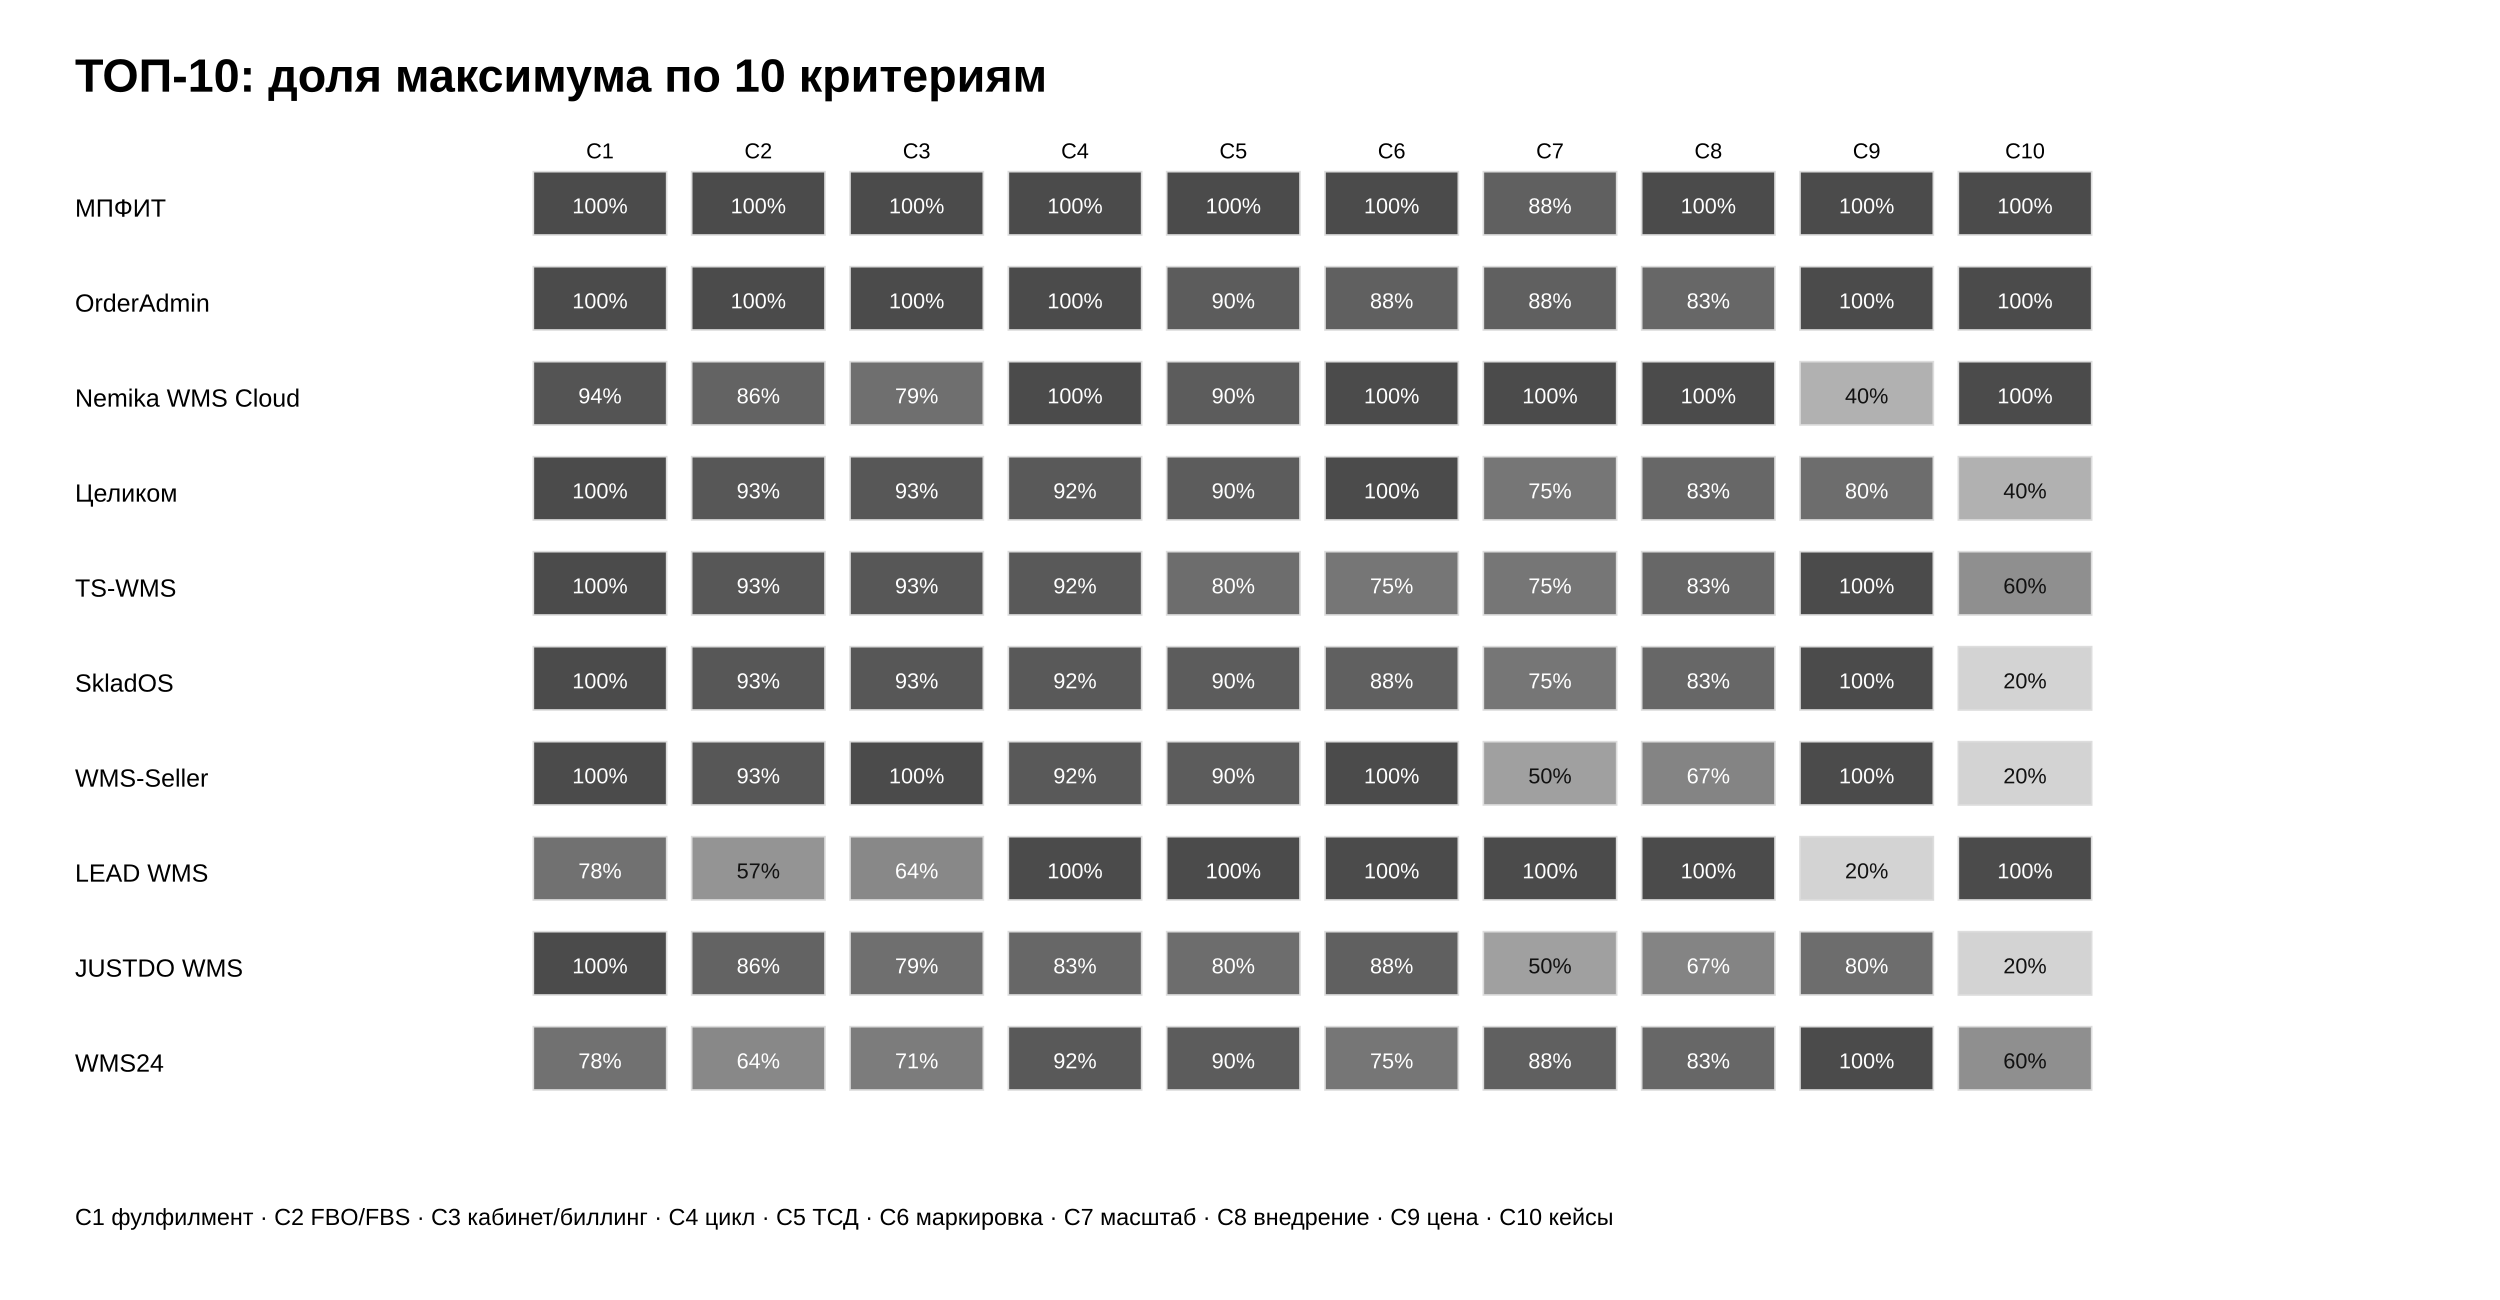
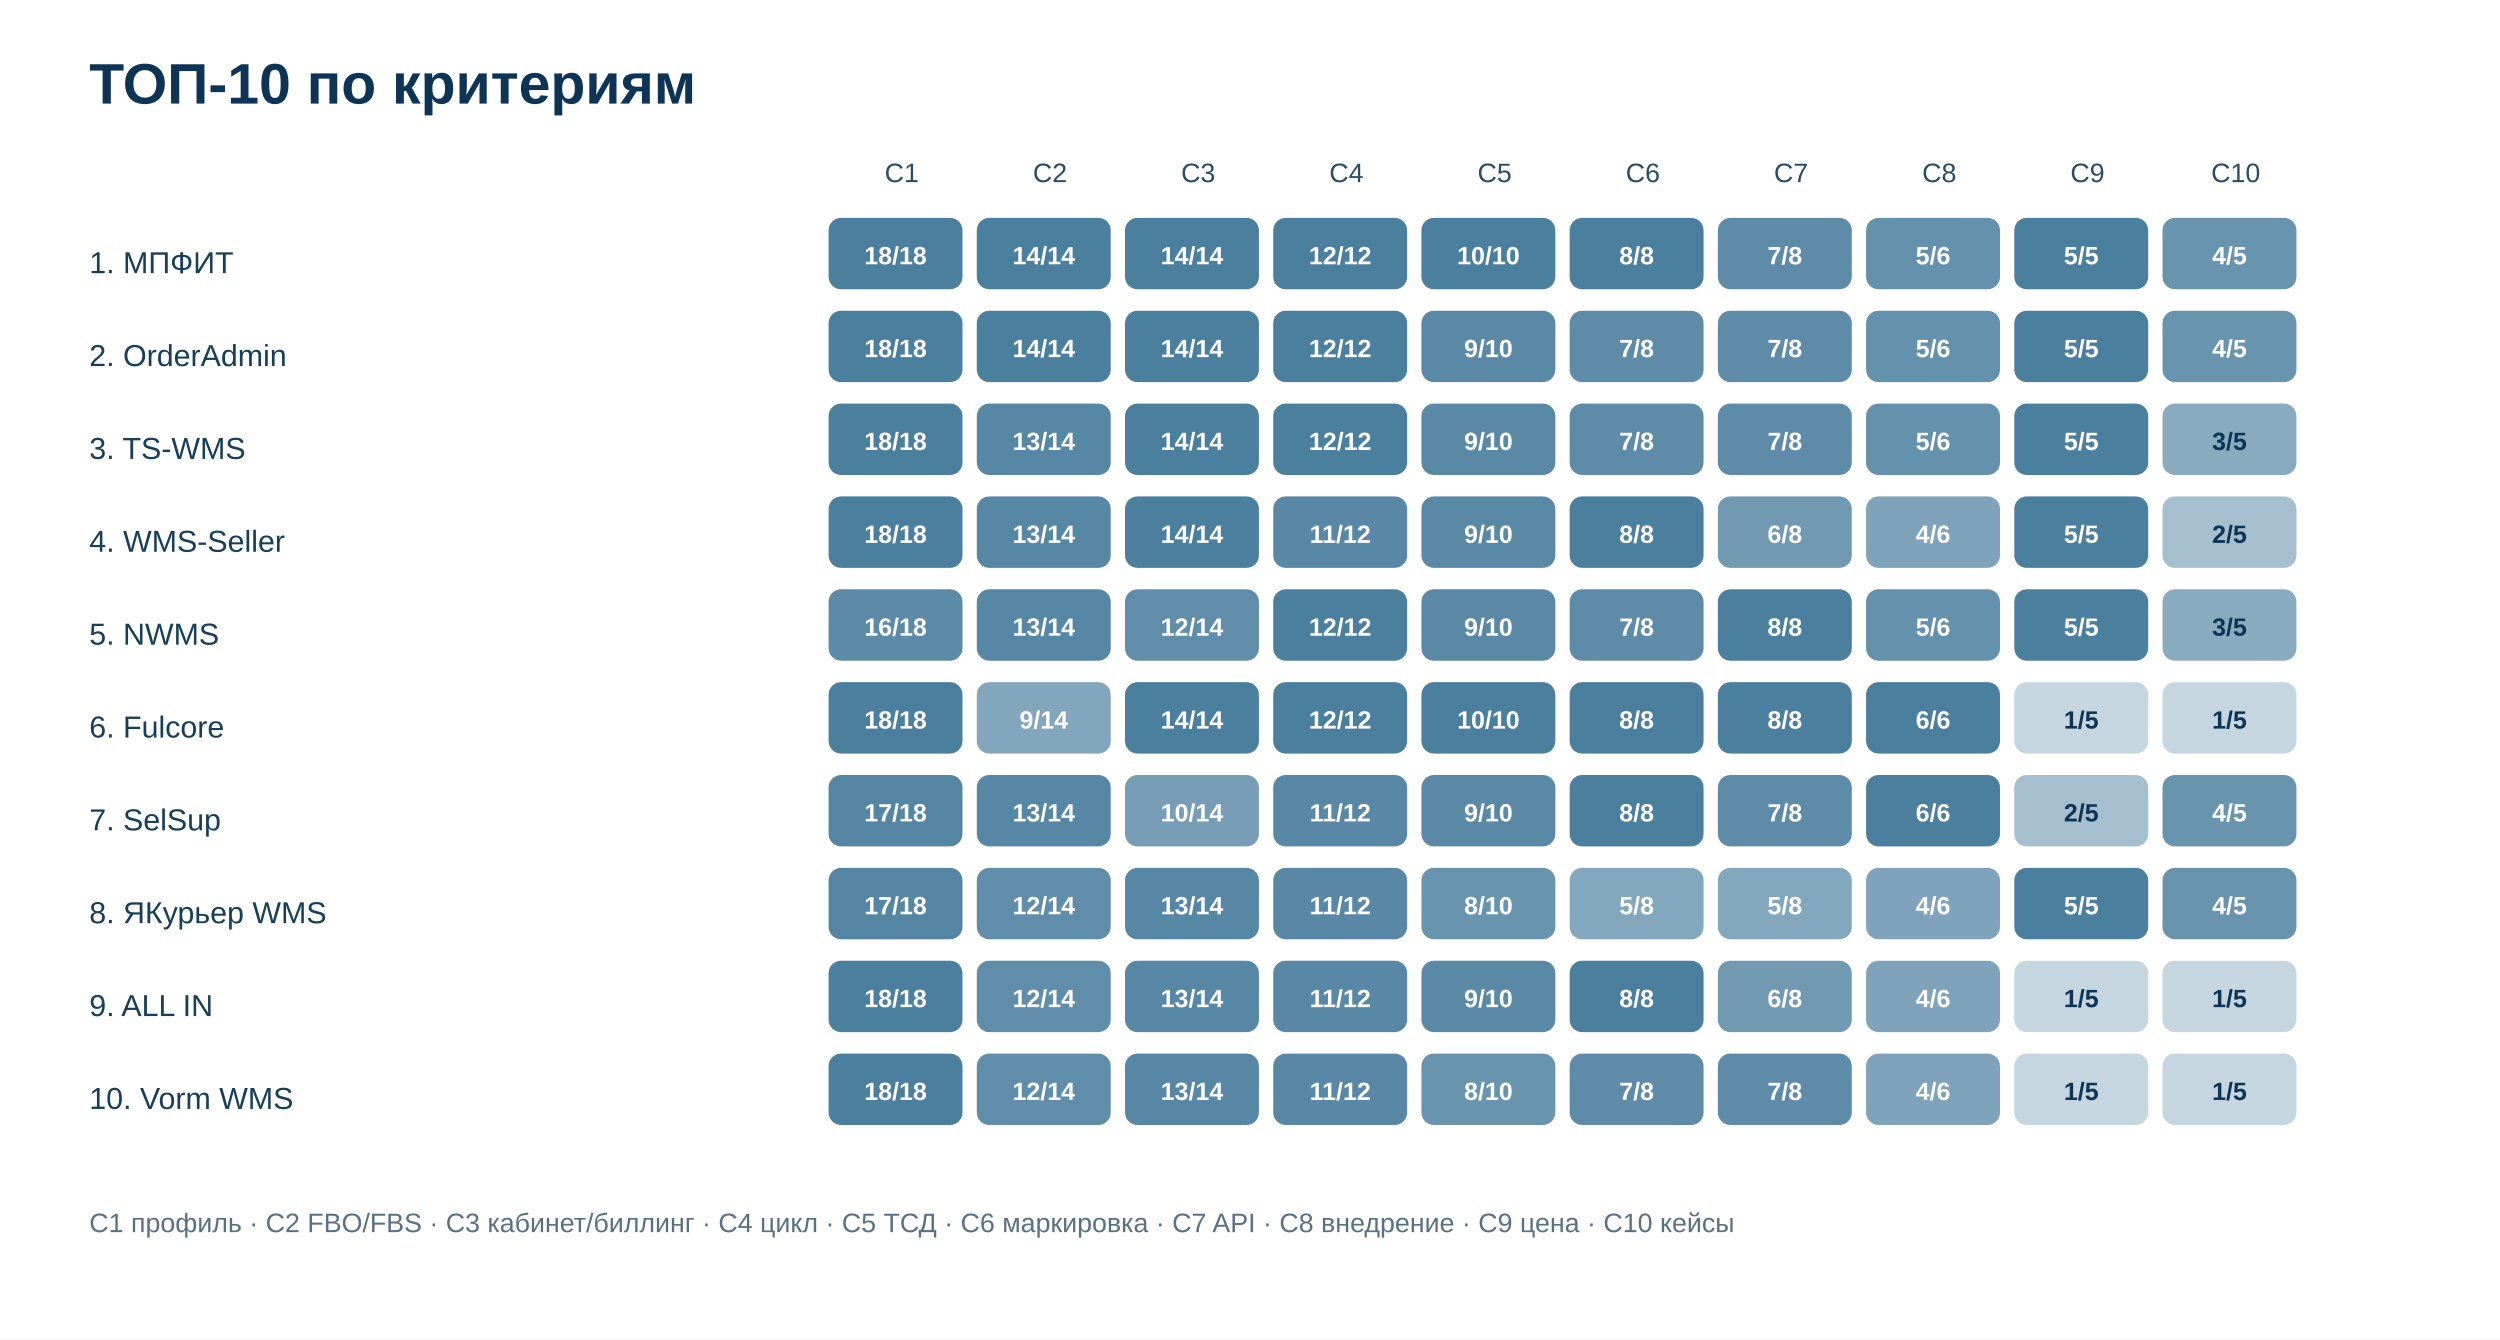
- <svg xmlns="http://www.w3.org/2000/svg" width="1500" height="780" viewBox="0 0 1500 780">
-   <rect width="1500" height="780" fill="#fff" />
-   <text x="45" y="55" font-family="Arial" font-size="28" font-weight="700">ТОП-10: доля максимума по 10 критериям</text>
-   <g font-family="Arial" font-size="13">
-     <text x="360" y="95" text-anchor="middle">C1</text>
-     <text x="455" y="95" text-anchor="middle">C2</text>
-     <text x="550" y="95" text-anchor="middle">C3</text>
-     <text x="645" y="95" text-anchor="middle">C4</text>
-     <text x="740" y="95" text-anchor="middle">C5</text>
-     <text x="835" y="95" text-anchor="middle">C6</text>
-     <text x="930" y="95" text-anchor="middle">C7</text>
-     <text x="1025" y="95" text-anchor="middle">C8</text>
-     <text x="1120" y="95" text-anchor="middle">C9</text>
-     <text x="1215" y="95" text-anchor="middle">C10</text>
-     <text x="45" y="130" font-size="15">МПФИТ</text>
-     <rect x="320" y="103" width="80" height="38" fill="rgb(75,75,75)" stroke="#ddd" />
-     <text x="360" y="128" text-anchor="middle" fill="#fff">100%</text>
-     <rect x="415" y="103" width="80" height="38" fill="rgb(75,75,75)" stroke="#ddd" />
-     <text x="455" y="128" text-anchor="middle" fill="#fff">100%</text>
-     <rect x="510" y="103" width="80" height="38" fill="rgb(75,75,75)" stroke="#ddd" />
-     <text x="550" y="128" text-anchor="middle" fill="#fff">100%</text>
-     <rect x="605" y="103" width="80" height="38" fill="rgb(75,75,75)" stroke="#ddd" />
-     <text x="645" y="128" text-anchor="middle" fill="#fff">100%</text>
-     <rect x="700" y="103" width="80" height="38" fill="rgb(75,75,75)" stroke="#ddd" />
-     <text x="740" y="128" text-anchor="middle" fill="#fff">100%</text>
-     <rect x="795" y="103" width="80" height="38" fill="rgb(75,75,75)" stroke="#ddd" />
-     <text x="835" y="128" text-anchor="middle" fill="#fff">100%</text>
-     <rect x="890" y="103" width="80" height="38" fill="rgb(96,96,96)" stroke="#ddd" />
-     <text x="930" y="128" text-anchor="middle" fill="#fff">88%</text>
-     <rect x="985" y="103" width="80" height="38" fill="rgb(75,75,75)" stroke="#ddd" />
-     <text x="1025" y="128" text-anchor="middle" fill="#fff">100%</text>
-     <rect x="1080" y="103" width="80" height="38" fill="rgb(75,75,75)" stroke="#ddd" />
-     <text x="1120" y="128" text-anchor="middle" fill="#fff">100%</text>
-     <rect x="1175" y="103" width="80" height="38" fill="rgb(75,75,75)" stroke="#ddd" />
-     <text x="1215" y="128" text-anchor="middle" fill="#fff">100%</text>
-     <text x="45" y="187" font-size="15">OrderAdmin</text>
-     <rect x="320" y="160" width="80" height="38" fill="rgb(75,75,75)" stroke="#ddd" />
-     <text x="360" y="185" text-anchor="middle" fill="#fff">100%</text>
-     <rect x="415" y="160" width="80" height="38" fill="rgb(75,75,75)" stroke="#ddd" />
-     <text x="455" y="185" text-anchor="middle" fill="#fff">100%</text>
-     <rect x="510" y="160" width="80" height="38" fill="rgb(75,75,75)" stroke="#ddd" />
-     <text x="550" y="185" text-anchor="middle" fill="#fff">100%</text>
-     <rect x="605" y="160" width="80" height="38" fill="rgb(75,75,75)" stroke="#ddd" />
-     <text x="645" y="185" text-anchor="middle" fill="#fff">100%</text>
-     <rect x="700" y="160" width="80" height="38" fill="rgb(92,92,92)" stroke="#ddd" />
-     <text x="740" y="185" text-anchor="middle" fill="#fff">90%</text>
-     <rect x="795" y="160" width="80" height="38" fill="rgb(96,96,96)" stroke="#ddd" />
-     <text x="835" y="185" text-anchor="middle" fill="#fff">88%</text>
-     <rect x="890" y="160" width="80" height="38" fill="rgb(96,96,96)" stroke="#ddd" />
-     <text x="930" y="185" text-anchor="middle" fill="#fff">88%</text>
-     <rect x="985" y="160" width="80" height="38" fill="rgb(103,103,103)" stroke="#ddd" />
-     <text x="1025" y="185" text-anchor="middle" fill="#fff">83%</text>
-     <rect x="1080" y="160" width="80" height="38" fill="rgb(75,75,75)" stroke="#ddd" />
-     <text x="1120" y="185" text-anchor="middle" fill="#fff">100%</text>
-     <rect x="1175" y="160" width="80" height="38" fill="rgb(75,75,75)" stroke="#ddd" />
-     <text x="1215" y="185" text-anchor="middle" fill="#fff">100%</text>
-     <text x="45" y="244" font-size="15">Nemika WMS Cloud</text>
-     <rect x="320" y="217" width="80" height="38" fill="rgb(84,84,84)" stroke="#ddd" />
-     <text x="360" y="242" text-anchor="middle" fill="#fff">94%</text>
-     <rect x="415" y="217" width="80" height="38" fill="rgb(99,99,99)" stroke="#ddd" />
-     <text x="455" y="242" text-anchor="middle" fill="#fff">86%</text>
-     <rect x="510" y="217" width="80" height="38" fill="rgb(111,111,111)" stroke="#ddd" />
-     <text x="550" y="242" text-anchor="middle" fill="#fff">79%</text>
-     <rect x="605" y="217" width="80" height="38" fill="rgb(75,75,75)" stroke="#ddd" />
-     <text x="645" y="242" text-anchor="middle" fill="#fff">100%</text>
-     <rect x="700" y="217" width="80" height="38" fill="rgb(92,92,92)" stroke="#ddd" />
-     <text x="740" y="242" text-anchor="middle" fill="#fff">90%</text>
-     <rect x="795" y="217" width="80" height="38" fill="rgb(75,75,75)" stroke="#ddd" />
-     <text x="835" y="242" text-anchor="middle" fill="#fff">100%</text>
-     <rect x="890" y="217" width="80" height="38" fill="rgb(75,75,75)" stroke="#ddd" />
-     <text x="930" y="242" text-anchor="middle" fill="#fff">100%</text>
-     <rect x="985" y="217" width="80" height="38" fill="rgb(75,75,75)" stroke="#ddd" />
-     <text x="1025" y="242" text-anchor="middle" fill="#fff">100%</text>
-     <rect x="1080" y="217" width="80" height="38" fill="rgb(177,177,177)" stroke="#ddd" />
-     <text x="1120" y="242" text-anchor="middle" fill="#111">40%</text>
-     <rect x="1175" y="217" width="80" height="38" fill="rgb(75,75,75)" stroke="#ddd" />
-     <text x="1215" y="242" text-anchor="middle" fill="#fff">100%</text>
-     <text x="45" y="301" font-size="15">Целиком</text>
-     <rect x="320" y="274" width="80" height="38" fill="rgb(75,75,75)" stroke="#ddd" />
-     <text x="360" y="299" text-anchor="middle" fill="#fff">100%</text>
-     <rect x="415" y="274" width="80" height="38" fill="rgb(87,87,87)" stroke="#ddd" />
-     <text x="455" y="299" text-anchor="middle" fill="#fff">93%</text>
-     <rect x="510" y="274" width="80" height="38" fill="rgb(87,87,87)" stroke="#ddd" />
-     <text x="550" y="299" text-anchor="middle" fill="#fff">93%</text>
-     <rect x="605" y="274" width="80" height="38" fill="rgb(89,89,89)" stroke="#ddd" />
-     <text x="645" y="299" text-anchor="middle" fill="#fff">92%</text>
-     <rect x="700" y="274" width="80" height="38" fill="rgb(92,92,92)" stroke="#ddd" />
-     <text x="740" y="299" text-anchor="middle" fill="#fff">90%</text>
-     <rect x="795" y="274" width="80" height="38" fill="rgb(75,75,75)" stroke="#ddd" />
-     <text x="835" y="299" text-anchor="middle" fill="#fff">100%</text>
-     <rect x="890" y="274" width="80" height="38" fill="rgb(118,118,118)" stroke="#ddd" />
-     <text x="930" y="299" text-anchor="middle" fill="#fff">75%</text>
-     <rect x="985" y="274" width="80" height="38" fill="rgb(103,103,103)" stroke="#ddd" />
-     <text x="1025" y="299" text-anchor="middle" fill="#fff">83%</text>
-     <rect x="1080" y="274" width="80" height="38" fill="rgb(109,109,109)" stroke="#ddd" />
-     <text x="1120" y="299" text-anchor="middle" fill="#fff">80%</text>
-     <rect x="1175" y="274" width="80" height="38" fill="rgb(177,177,177)" stroke="#ddd" />
-     <text x="1215" y="299" text-anchor="middle" fill="#111">40%</text>
-     <text x="45" y="358" font-size="15">TS-WMS</text>
-     <rect x="320" y="331" width="80" height="38" fill="rgb(75,75,75)" stroke="#ddd" />
-     <text x="360" y="356" text-anchor="middle" fill="#fff">100%</text>
-     <rect x="415" y="331" width="80" height="38" fill="rgb(87,87,87)" stroke="#ddd" />
-     <text x="455" y="356" text-anchor="middle" fill="#fff">93%</text>
-     <rect x="510" y="331" width="80" height="38" fill="rgb(87,87,87)" stroke="#ddd" />
-     <text x="550" y="356" text-anchor="middle" fill="#fff">93%</text>
-     <rect x="605" y="331" width="80" height="38" fill="rgb(89,89,89)" stroke="#ddd" />
-     <text x="645" y="356" text-anchor="middle" fill="#fff">92%</text>
-     <rect x="700" y="331" width="80" height="38" fill="rgb(109,109,109)" stroke="#ddd" />
-     <text x="740" y="356" text-anchor="middle" fill="#fff">80%</text>
-     <rect x="795" y="331" width="80" height="38" fill="rgb(118,118,118)" stroke="#ddd" />
-     <text x="835" y="356" text-anchor="middle" fill="#fff">75%</text>
-     <rect x="890" y="331" width="80" height="38" fill="rgb(118,118,118)" stroke="#ddd" />
-     <text x="930" y="356" text-anchor="middle" fill="#fff">75%</text>
-     <rect x="985" y="331" width="80" height="38" fill="rgb(103,103,103)" stroke="#ddd" />
-     <text x="1025" y="356" text-anchor="middle" fill="#fff">83%</text>
-     <rect x="1080" y="331" width="80" height="38" fill="rgb(75,75,75)" stroke="#ddd" />
-     <text x="1120" y="356" text-anchor="middle" fill="#fff">100%</text>
-     <rect x="1175" y="331" width="80" height="38" fill="rgb(143,143,143)" stroke="#ddd" />
-     <text x="1215" y="356" text-anchor="middle" fill="#111">60%</text>
-     <text x="45" y="415" font-size="15">SkladOS</text>
-     <rect x="320" y="388" width="80" height="38" fill="rgb(75,75,75)" stroke="#ddd" />
-     <text x="360" y="413" text-anchor="middle" fill="#fff">100%</text>
-     <rect x="415" y="388" width="80" height="38" fill="rgb(87,87,87)" stroke="#ddd" />
-     <text x="455" y="413" text-anchor="middle" fill="#fff">93%</text>
-     <rect x="510" y="388" width="80" height="38" fill="rgb(87,87,87)" stroke="#ddd" />
-     <text x="550" y="413" text-anchor="middle" fill="#fff">93%</text>
-     <rect x="605" y="388" width="80" height="38" fill="rgb(89,89,89)" stroke="#ddd" />
-     <text x="645" y="413" text-anchor="middle" fill="#fff">92%</text>
-     <rect x="700" y="388" width="80" height="38" fill="rgb(92,92,92)" stroke="#ddd" />
-     <text x="740" y="413" text-anchor="middle" fill="#fff">90%</text>
-     <rect x="795" y="388" width="80" height="38" fill="rgb(96,96,96)" stroke="#ddd" />
-     <text x="835" y="413" text-anchor="middle" fill="#fff">88%</text>
-     <rect x="890" y="388" width="80" height="38" fill="rgb(118,118,118)" stroke="#ddd" />
-     <text x="930" y="413" text-anchor="middle" fill="#fff">75%</text>
-     <rect x="985" y="388" width="80" height="38" fill="rgb(103,103,103)" stroke="#ddd" />
-     <text x="1025" y="413" text-anchor="middle" fill="#fff">83%</text>
-     <rect x="1080" y="388" width="80" height="38" fill="rgb(75,75,75)" stroke="#ddd" />
-     <text x="1120" y="413" text-anchor="middle" fill="#fff">100%</text>
-     <rect x="1175" y="388" width="80" height="38" fill="rgb(211,211,211)" stroke="#ddd" />
-     <text x="1215" y="413" text-anchor="middle" fill="#111">20%</text>
-     <text x="45" y="472" font-size="15">WMS-Seller</text>
-     <rect x="320" y="445" width="80" height="38" fill="rgb(75,75,75)" stroke="#ddd" />
-     <text x="360" y="470" text-anchor="middle" fill="#fff">100%</text>
-     <rect x="415" y="445" width="80" height="38" fill="rgb(87,87,87)" stroke="#ddd" />
-     <text x="455" y="470" text-anchor="middle" fill="#fff">93%</text>
-     <rect x="510" y="445" width="80" height="38" fill="rgb(75,75,75)" stroke="#ddd" />
-     <text x="550" y="470" text-anchor="middle" fill="#fff">100%</text>
-     <rect x="605" y="445" width="80" height="38" fill="rgb(89,89,89)" stroke="#ddd" />
-     <text x="645" y="470" text-anchor="middle" fill="#fff">92%</text>
-     <rect x="700" y="445" width="80" height="38" fill="rgb(92,92,92)" stroke="#ddd" />
-     <text x="740" y="470" text-anchor="middle" fill="#fff">90%</text>
-     <rect x="795" y="445" width="80" height="38" fill="rgb(75,75,75)" stroke="#ddd" />
-     <text x="835" y="470" text-anchor="middle" fill="#fff">100%</text>
-     <rect x="890" y="445" width="80" height="38" fill="rgb(160,160,160)" stroke="#ddd" />
-     <text x="930" y="470" text-anchor="middle" fill="#111">50%</text>
-     <rect x="985" y="445" width="80" height="38" fill="rgb(132,132,132)" stroke="#ddd" />
-     <text x="1025" y="470" text-anchor="middle" fill="#fff">67%</text>
-     <rect x="1080" y="445" width="80" height="38" fill="rgb(75,75,75)" stroke="#ddd" />
-     <text x="1120" y="470" text-anchor="middle" fill="#fff">100%</text>
-     <rect x="1175" y="445" width="80" height="38" fill="rgb(211,211,211)" stroke="#ddd" />
-     <text x="1215" y="470" text-anchor="middle" fill="#111">20%</text>
-     <text x="45" y="529" font-size="15">LEAD WMS</text>
-     <rect x="320" y="502" width="80" height="38" fill="rgb(113,113,113)" stroke="#ddd" />
-     <text x="360" y="527" text-anchor="middle" fill="#fff">78%</text>
-     <rect x="415" y="502" width="80" height="38" fill="rgb(148,148,148)" stroke="#ddd" />
-     <text x="455" y="527" text-anchor="middle" fill="#111">57%</text>
-     <rect x="510" y="502" width="80" height="38" fill="rgb(136,136,136)" stroke="#ddd" />
-     <text x="550" y="527" text-anchor="middle" fill="#fff">64%</text>
-     <rect x="605" y="502" width="80" height="38" fill="rgb(75,75,75)" stroke="#ddd" />
-     <text x="645" y="527" text-anchor="middle" fill="#fff">100%</text>
-     <rect x="700" y="502" width="80" height="38" fill="rgb(75,75,75)" stroke="#ddd" />
-     <text x="740" y="527" text-anchor="middle" fill="#fff">100%</text>
-     <rect x="795" y="502" width="80" height="38" fill="rgb(75,75,75)" stroke="#ddd" />
-     <text x="835" y="527" text-anchor="middle" fill="#fff">100%</text>
-     <rect x="890" y="502" width="80" height="38" fill="rgb(75,75,75)" stroke="#ddd" />
-     <text x="930" y="527" text-anchor="middle" fill="#fff">100%</text>
-     <rect x="985" y="502" width="80" height="38" fill="rgb(75,75,75)" stroke="#ddd" />
-     <text x="1025" y="527" text-anchor="middle" fill="#fff">100%</text>
-     <rect x="1080" y="502" width="80" height="38" fill="rgb(211,211,211)" stroke="#ddd" />
-     <text x="1120" y="527" text-anchor="middle" fill="#111">20%</text>
-     <rect x="1175" y="502" width="80" height="38" fill="rgb(75,75,75)" stroke="#ddd" />
-     <text x="1215" y="527" text-anchor="middle" fill="#fff">100%</text>
-     <text x="45" y="586" font-size="15">JUSTDO WMS</text>
-     <rect x="320" y="559" width="80" height="38" fill="rgb(75,75,75)" stroke="#ddd" />
-     <text x="360" y="584" text-anchor="middle" fill="#fff">100%</text>
-     <rect x="415" y="559" width="80" height="38" fill="rgb(99,99,99)" stroke="#ddd" />
-     <text x="455" y="584" text-anchor="middle" fill="#fff">86%</text>
-     <rect x="510" y="559" width="80" height="38" fill="rgb(111,111,111)" stroke="#ddd" />
-     <text x="550" y="584" text-anchor="middle" fill="#fff">79%</text>
-     <rect x="605" y="559" width="80" height="38" fill="rgb(103,103,103)" stroke="#ddd" />
-     <text x="645" y="584" text-anchor="middle" fill="#fff">83%</text>
-     <rect x="700" y="559" width="80" height="38" fill="rgb(109,109,109)" stroke="#ddd" />
-     <text x="740" y="584" text-anchor="middle" fill="#fff">80%</text>
-     <rect x="795" y="559" width="80" height="38" fill="rgb(96,96,96)" stroke="#ddd" />
-     <text x="835" y="584" text-anchor="middle" fill="#fff">88%</text>
-     <rect x="890" y="559" width="80" height="38" fill="rgb(160,160,160)" stroke="#ddd" />
-     <text x="930" y="584" text-anchor="middle" fill="#111">50%</text>
-     <rect x="985" y="559" width="80" height="38" fill="rgb(132,132,132)" stroke="#ddd" />
-     <text x="1025" y="584" text-anchor="middle" fill="#fff">67%</text>
-     <rect x="1080" y="559" width="80" height="38" fill="rgb(109,109,109)" stroke="#ddd" />
-     <text x="1120" y="584" text-anchor="middle" fill="#fff">80%</text>
-     <rect x="1175" y="559" width="80" height="38" fill="rgb(211,211,211)" stroke="#ddd" />
-     <text x="1215" y="584" text-anchor="middle" fill="#111">20%</text>
-     <text x="45" y="643" font-size="15">WMS24</text>
-     <rect x="320" y="616" width="80" height="38" fill="rgb(113,113,113)" stroke="#ddd" />
-     <text x="360" y="641" text-anchor="middle" fill="#fff">78%</text>
-     <rect x="415" y="616" width="80" height="38" fill="rgb(136,136,136)" stroke="#ddd" />
-     <text x="455" y="641" text-anchor="middle" fill="#fff">64%</text>
-     <rect x="510" y="616" width="80" height="38" fill="rgb(124,124,124)" stroke="#ddd" />
-     <text x="550" y="641" text-anchor="middle" fill="#fff">71%</text>
-     <rect x="605" y="616" width="80" height="38" fill="rgb(89,89,89)" stroke="#ddd" />
-     <text x="645" y="641" text-anchor="middle" fill="#fff">92%</text>
-     <rect x="700" y="616" width="80" height="38" fill="rgb(92,92,92)" stroke="#ddd" />
-     <text x="740" y="641" text-anchor="middle" fill="#fff">90%</text>
-     <rect x="795" y="616" width="80" height="38" fill="rgb(118,118,118)" stroke="#ddd" />
-     <text x="835" y="641" text-anchor="middle" fill="#fff">75%</text>
-     <rect x="890" y="616" width="80" height="38" fill="rgb(96,96,96)" stroke="#ddd" />
-     <text x="930" y="641" text-anchor="middle" fill="#fff">88%</text>
-     <rect x="985" y="616" width="80" height="38" fill="rgb(103,103,103)" stroke="#ddd" />
-     <text x="1025" y="641" text-anchor="middle" fill="#fff">83%</text>
-     <rect x="1080" y="616" width="80" height="38" fill="rgb(75,75,75)" stroke="#ddd" />
-     <text x="1120" y="641" text-anchor="middle" fill="#fff">100%</text>
-     <rect x="1175" y="616" width="80" height="38" fill="rgb(143,143,143)" stroke="#ddd" />
-     <text x="1215" y="641" text-anchor="middle" fill="#111">60%</text>
+ <svg xmlns="http://www.w3.org/2000/svg" width="1400" height="750" viewBox="0 0 1400 750" role="img" aria-labelledby="t d">
+   <rect width="1400" height="750" fill="#fff" />
+   <text x="50" y="58" font-family="Arial" font-size="32" font-weight="700" fill="#0E3455">ТОП-10 по критериям</text>
+   <g font-family="Arial" font-size="15" fill="#294d65">
+     <text x="505" y="102" text-anchor="middle">C1</text>
+     <text x="588" y="102" text-anchor="middle">C2</text>
+     <text x="671" y="102" text-anchor="middle">C3</text>
+     <text x="754" y="102" text-anchor="middle">C4</text>
+     <text x="837" y="102" text-anchor="middle">C5</text>
+     <text x="920" y="102" text-anchor="middle">C6</text>
+     <text x="1003" y="102" text-anchor="middle">C7</text>
+     <text x="1086" y="102" text-anchor="middle">C8</text>
+     <text x="1169" y="102" text-anchor="middle">C9</text>
+     <text x="1252" y="102" text-anchor="middle">C10</text>
  </g>
-   <text x="45" y="735" font-family="Arial" font-size="14">C1 фулфилмент · C2 FBO/FBS · C3 кабинет/биллинг · C4 цикл · C5 ТСД · C6 маркировка · C7 масштаб · C8 внедрение · C9 цена · C10 кейсы</text>
+   <text x="50" y="153" font-family="Arial" font-size="17" fill="#173f59">1. МПФИТ</text>
+   <rect x="464" y="122" width="75" height="40" rx="7" fill="#2F6B8F" fill-opacity="0.86" />
+   <text x="501.5" y="148" text-anchor="middle" font-family="Arial" font-size="14" font-weight="700" fill="#fff">18/18</text>
+   <rect x="547" y="122" width="75" height="40" rx="7" fill="#2F6B8F" fill-opacity="0.86" />
+   <text x="584.5" y="148" text-anchor="middle" font-family="Arial" font-size="14" font-weight="700" fill="#fff">14/14</text>
+   <rect x="630" y="122" width="75" height="40" rx="7" fill="#2F6B8F" fill-opacity="0.86" />
+   <text x="667.5" y="148" text-anchor="middle" font-family="Arial" font-size="14" font-weight="700" fill="#fff">14/14</text>
+   <rect x="713" y="122" width="75" height="40" rx="7" fill="#2F6B8F" fill-opacity="0.86" />
+   <text x="750.5" y="148" text-anchor="middle" font-family="Arial" font-size="14" font-weight="700" fill="#fff">12/12</text>
+   <rect x="796" y="122" width="75" height="40" rx="7" fill="#2F6B8F" fill-opacity="0.86" />
+   <text x="833.5" y="148" text-anchor="middle" font-family="Arial" font-size="14" font-weight="700" fill="#fff">10/10</text>
+   <rect x="879" y="122" width="75" height="40" rx="7" fill="#2F6B8F" fill-opacity="0.86" />
+   <text x="916.5" y="148" text-anchor="middle" font-family="Arial" font-size="14" font-weight="700" fill="#fff">8/8</text>
+   <rect x="962" y="122" width="75" height="40" rx="7" fill="#2F6B8F" fill-opacity="0.77" />
+   <text x="999.5" y="148" text-anchor="middle" font-family="Arial" font-size="14" font-weight="700" fill="#fff">7/8</text>
+   <rect x="1045" y="122" width="75" height="40" rx="7" fill="#2F6B8F" fill-opacity="0.74" />
+   <text x="1082.5" y="148" text-anchor="middle" font-family="Arial" font-size="14" font-weight="700" fill="#fff">5/6</text>
+   <rect x="1128" y="122" width="75" height="40" rx="7" fill="#2F6B8F" fill-opacity="0.86" />
+   <text x="1165.5" y="148" text-anchor="middle" font-family="Arial" font-size="14" font-weight="700" fill="#fff">5/5</text>
+   <rect x="1211" y="122" width="75" height="40" rx="7" fill="#2F6B8F" fill-opacity="0.72" />
+   <text x="1248.5" y="148" text-anchor="middle" font-family="Arial" font-size="14" font-weight="700" fill="#fff">4/5</text>
+   <text x="50" y="205" font-family="Arial" font-size="17" fill="#173f59">2. OrderAdmin</text>
+   <rect x="464" y="174" width="75" height="40" rx="7" fill="#2F6B8F" fill-opacity="0.86" />
+   <text x="501.5" y="200" text-anchor="middle" font-family="Arial" font-size="14" font-weight="700" fill="#fff">18/18</text>
+   <rect x="547" y="174" width="75" height="40" rx="7" fill="#2F6B8F" fill-opacity="0.86" />
+   <text x="584.5" y="200" text-anchor="middle" font-family="Arial" font-size="14" font-weight="700" fill="#fff">14/14</text>
+   <rect x="630" y="174" width="75" height="40" rx="7" fill="#2F6B8F" fill-opacity="0.86" />
+   <text x="667.5" y="200" text-anchor="middle" font-family="Arial" font-size="14" font-weight="700" fill="#fff">14/14</text>
+   <rect x="713" y="174" width="75" height="40" rx="7" fill="#2F6B8F" fill-opacity="0.86" />
+   <text x="750.5" y="200" text-anchor="middle" font-family="Arial" font-size="14" font-weight="700" fill="#fff">12/12</text>
+   <rect x="796" y="174" width="75" height="40" rx="7" fill="#2F6B8F" fill-opacity="0.79" />
+   <text x="833.5" y="200" text-anchor="middle" font-family="Arial" font-size="14" font-weight="700" fill="#fff">9/10</text>
+   <rect x="879" y="174" width="75" height="40" rx="7" fill="#2F6B8F" fill-opacity="0.77" />
+   <text x="916.5" y="200" text-anchor="middle" font-family="Arial" font-size="14" font-weight="700" fill="#fff">7/8</text>
+   <rect x="962" y="174" width="75" height="40" rx="7" fill="#2F6B8F" fill-opacity="0.77" />
+   <text x="999.5" y="200" text-anchor="middle" font-family="Arial" font-size="14" font-weight="700" fill="#fff">7/8</text>
+   <rect x="1045" y="174" width="75" height="40" rx="7" fill="#2F6B8F" fill-opacity="0.74" />
+   <text x="1082.5" y="200" text-anchor="middle" font-family="Arial" font-size="14" font-weight="700" fill="#fff">5/6</text>
+   <rect x="1128" y="174" width="75" height="40" rx="7" fill="#2F6B8F" fill-opacity="0.86" />
+   <text x="1165.5" y="200" text-anchor="middle" font-family="Arial" font-size="14" font-weight="700" fill="#fff">5/5</text>
+   <rect x="1211" y="174" width="75" height="40" rx="7" fill="#2F6B8F" fill-opacity="0.72" />
+   <text x="1248.5" y="200" text-anchor="middle" font-family="Arial" font-size="14" font-weight="700" fill="#fff">4/5</text>
+   <text x="50" y="257" font-family="Arial" font-size="17" fill="#173f59">3. TS-WMS</text>
+   <rect x="464" y="226" width="75" height="40" rx="7" fill="#2F6B8F" fill-opacity="0.86" />
+   <text x="501.5" y="252" text-anchor="middle" font-family="Arial" font-size="14" font-weight="700" fill="#fff">18/18</text>
+   <rect x="547" y="226" width="75" height="40" rx="7" fill="#2F6B8F" fill-opacity="0.81" />
+   <text x="584.5" y="252" text-anchor="middle" font-family="Arial" font-size="14" font-weight="700" fill="#fff">13/14</text>
+   <rect x="630" y="226" width="75" height="40" rx="7" fill="#2F6B8F" fill-opacity="0.86" />
+   <text x="667.5" y="252" text-anchor="middle" font-family="Arial" font-size="14" font-weight="700" fill="#fff">14/14</text>
+   <rect x="713" y="226" width="75" height="40" rx="7" fill="#2F6B8F" fill-opacity="0.86" />
+   <text x="750.5" y="252" text-anchor="middle" font-family="Arial" font-size="14" font-weight="700" fill="#fff">12/12</text>
+   <rect x="796" y="226" width="75" height="40" rx="7" fill="#2F6B8F" fill-opacity="0.79" />
+   <text x="833.5" y="252" text-anchor="middle" font-family="Arial" font-size="14" font-weight="700" fill="#fff">9/10</text>
+   <rect x="879" y="226" width="75" height="40" rx="7" fill="#2F6B8F" fill-opacity="0.77" />
+   <text x="916.5" y="252" text-anchor="middle" font-family="Arial" font-size="14" font-weight="700" fill="#fff">7/8</text>
+   <rect x="962" y="226" width="75" height="40" rx="7" fill="#2F6B8F" fill-opacity="0.77" />
+   <text x="999.5" y="252" text-anchor="middle" font-family="Arial" font-size="14" font-weight="700" fill="#fff">7/8</text>
+   <rect x="1045" y="226" width="75" height="40" rx="7" fill="#2F6B8F" fill-opacity="0.74" />
+   <text x="1082.5" y="252" text-anchor="middle" font-family="Arial" font-size="14" font-weight="700" fill="#fff">5/6</text>
+   <rect x="1128" y="226" width="75" height="40" rx="7" fill="#2F6B8F" fill-opacity="0.86" />
+   <text x="1165.5" y="252" text-anchor="middle" font-family="Arial" font-size="14" font-weight="700" fill="#fff">5/5</text>
+   <rect x="1211" y="226" width="75" height="40" rx="7" fill="#2F6B8F" fill-opacity="0.57" />
+   <text x="1248.5" y="252" text-anchor="middle" font-family="Arial" font-size="14" font-weight="700" fill="#0E3455">3/5</text>
+   <text x="50" y="309" font-family="Arial" font-size="17" fill="#173f59">4. WMS-Seller</text>
+   <rect x="464" y="278" width="75" height="40" rx="7" fill="#2F6B8F" fill-opacity="0.86" />
+   <text x="501.5" y="304" text-anchor="middle" font-family="Arial" font-size="14" font-weight="700" fill="#fff">18/18</text>
+   <rect x="547" y="278" width="75" height="40" rx="7" fill="#2F6B8F" fill-opacity="0.81" />
+   <text x="584.5" y="304" text-anchor="middle" font-family="Arial" font-size="14" font-weight="700" fill="#fff">13/14</text>
+   <rect x="630" y="278" width="75" height="40" rx="7" fill="#2F6B8F" fill-opacity="0.86" />
+   <text x="667.5" y="304" text-anchor="middle" font-family="Arial" font-size="14" font-weight="700" fill="#fff">14/14</text>
+   <rect x="713" y="278" width="75" height="40" rx="7" fill="#2F6B8F" fill-opacity="0.80" />
+   <text x="750.5" y="304" text-anchor="middle" font-family="Arial" font-size="14" font-weight="700" fill="#fff">11/12</text>
+   <rect x="796" y="278" width="75" height="40" rx="7" fill="#2F6B8F" fill-opacity="0.79" />
+   <text x="833.5" y="304" text-anchor="middle" font-family="Arial" font-size="14" font-weight="700" fill="#fff">9/10</text>
+   <rect x="879" y="278" width="75" height="40" rx="7" fill="#2F6B8F" fill-opacity="0.86" />
+   <text x="916.5" y="304" text-anchor="middle" font-family="Arial" font-size="14" font-weight="700" fill="#fff">8/8</text>
+   <rect x="962" y="278" width="75" height="40" rx="7" fill="#2F6B8F" fill-opacity="0.68" />
+   <text x="999.5" y="304" text-anchor="middle" font-family="Arial" font-size="14" font-weight="700" fill="#fff">6/8</text>
+   <rect x="1045" y="278" width="75" height="40" rx="7" fill="#2F6B8F" fill-opacity="0.62" />
+   <text x="1082.5" y="304" text-anchor="middle" font-family="Arial" font-size="14" font-weight="700" fill="#fff">4/6</text>
+   <rect x="1128" y="278" width="75" height="40" rx="7" fill="#2F6B8F" fill-opacity="0.86" />
+   <text x="1165.5" y="304" text-anchor="middle" font-family="Arial" font-size="14" font-weight="700" fill="#fff">5/5</text>
+   <rect x="1211" y="278" width="75" height="40" rx="7" fill="#2F6B8F" fill-opacity="0.43" />
+   <text x="1248.5" y="304" text-anchor="middle" font-family="Arial" font-size="14" font-weight="700" fill="#0E3455">2/5</text>
+   <text x="50" y="361" font-family="Arial" font-size="17" fill="#173f59">5. NWMS</text>
+   <rect x="464" y="330" width="75" height="40" rx="7" fill="#2F6B8F" fill-opacity="0.78" />
+   <text x="501.5" y="356" text-anchor="middle" font-family="Arial" font-size="14" font-weight="700" fill="#fff">16/18</text>
+   <rect x="547" y="330" width="75" height="40" rx="7" fill="#2F6B8F" fill-opacity="0.81" />
+   <text x="584.5" y="356" text-anchor="middle" font-family="Arial" font-size="14" font-weight="700" fill="#fff">13/14</text>
+   <rect x="630" y="330" width="75" height="40" rx="7" fill="#2F6B8F" fill-opacity="0.76" />
+   <text x="667.5" y="356" text-anchor="middle" font-family="Arial" font-size="14" font-weight="700" fill="#fff">12/14</text>
+   <rect x="713" y="330" width="75" height="40" rx="7" fill="#2F6B8F" fill-opacity="0.86" />
+   <text x="750.5" y="356" text-anchor="middle" font-family="Arial" font-size="14" font-weight="700" fill="#fff">12/12</text>
+   <rect x="796" y="330" width="75" height="40" rx="7" fill="#2F6B8F" fill-opacity="0.79" />
+   <text x="833.5" y="356" text-anchor="middle" font-family="Arial" font-size="14" font-weight="700" fill="#fff">9/10</text>
+   <rect x="879" y="330" width="75" height="40" rx="7" fill="#2F6B8F" fill-opacity="0.77" />
+   <text x="916.5" y="356" text-anchor="middle" font-family="Arial" font-size="14" font-weight="700" fill="#fff">7/8</text>
+   <rect x="962" y="330" width="75" height="40" rx="7" fill="#2F6B8F" fill-opacity="0.86" />
+   <text x="999.5" y="356" text-anchor="middle" font-family="Arial" font-size="14" font-weight="700" fill="#fff">8/8</text>
+   <rect x="1045" y="330" width="75" height="40" rx="7" fill="#2F6B8F" fill-opacity="0.74" />
+   <text x="1082.5" y="356" text-anchor="middle" font-family="Arial" font-size="14" font-weight="700" fill="#fff">5/6</text>
+   <rect x="1128" y="330" width="75" height="40" rx="7" fill="#2F6B8F" fill-opacity="0.86" />
+   <text x="1165.5" y="356" text-anchor="middle" font-family="Arial" font-size="14" font-weight="700" fill="#fff">5/5</text>
+   <rect x="1211" y="330" width="75" height="40" rx="7" fill="#2F6B8F" fill-opacity="0.57" />
+   <text x="1248.5" y="356" text-anchor="middle" font-family="Arial" font-size="14" font-weight="700" fill="#0E3455">3/5</text>
+   <text x="50" y="413" font-family="Arial" font-size="17" fill="#173f59">6. Fulcore</text>
+   <rect x="464" y="382" width="75" height="40" rx="7" fill="#2F6B8F" fill-opacity="0.86" />
+   <text x="501.5" y="408" text-anchor="middle" font-family="Arial" font-size="14" font-weight="700" fill="#fff">18/18</text>
+   <rect x="547" y="382" width="75" height="40" rx="7" fill="#2F6B8F" fill-opacity="0.60" />
+   <text x="584.5" y="408" text-anchor="middle" font-family="Arial" font-size="14" font-weight="700" fill="#fff">9/14</text>
+   <rect x="630" y="382" width="75" height="40" rx="7" fill="#2F6B8F" fill-opacity="0.86" />
+   <text x="667.5" y="408" text-anchor="middle" font-family="Arial" font-size="14" font-weight="700" fill="#fff">14/14</text>
+   <rect x="713" y="382" width="75" height="40" rx="7" fill="#2F6B8F" fill-opacity="0.86" />
+   <text x="750.5" y="408" text-anchor="middle" font-family="Arial" font-size="14" font-weight="700" fill="#fff">12/12</text>
+   <rect x="796" y="382" width="75" height="40" rx="7" fill="#2F6B8F" fill-opacity="0.86" />
+   <text x="833.5" y="408" text-anchor="middle" font-family="Arial" font-size="14" font-weight="700" fill="#fff">10/10</text>
+   <rect x="879" y="382" width="75" height="40" rx="7" fill="#2F6B8F" fill-opacity="0.86" />
+   <text x="916.5" y="408" text-anchor="middle" font-family="Arial" font-size="14" font-weight="700" fill="#fff">8/8</text>
+   <rect x="962" y="382" width="75" height="40" rx="7" fill="#2F6B8F" fill-opacity="0.86" />
+   <text x="999.5" y="408" text-anchor="middle" font-family="Arial" font-size="14" font-weight="700" fill="#fff">8/8</text>
+   <rect x="1045" y="382" width="75" height="40" rx="7" fill="#2F6B8F" fill-opacity="0.86" />
+   <text x="1082.5" y="408" text-anchor="middle" font-family="Arial" font-size="14" font-weight="700" fill="#fff">6/6</text>
+   <rect x="1128" y="382" width="75" height="40" rx="7" fill="#2F6B8F" fill-opacity="0.28" />
+   <text x="1165.5" y="408" text-anchor="middle" font-family="Arial" font-size="14" font-weight="700" fill="#0E3455">1/5</text>
+   <rect x="1211" y="382" width="75" height="40" rx="7" fill="#2F6B8F" fill-opacity="0.28" />
+   <text x="1248.5" y="408" text-anchor="middle" font-family="Arial" font-size="14" font-weight="700" fill="#0E3455">1/5</text>
+   <text x="50" y="465" font-family="Arial" font-size="17" fill="#173f59">7. SelSup</text>
+   <rect x="464" y="434" width="75" height="40" rx="7" fill="#2F6B8F" fill-opacity="0.82" />
+   <text x="501.5" y="460" text-anchor="middle" font-family="Arial" font-size="14" font-weight="700" fill="#fff">17/18</text>
+   <rect x="547" y="434" width="75" height="40" rx="7" fill="#2F6B8F" fill-opacity="0.81" />
+   <text x="584.5" y="460" text-anchor="middle" font-family="Arial" font-size="14" font-weight="700" fill="#fff">13/14</text>
+   <rect x="630" y="434" width="75" height="40" rx="7" fill="#2F6B8F" fill-opacity="0.65" />
+   <text x="667.5" y="460" text-anchor="middle" font-family="Arial" font-size="14" font-weight="700" fill="#fff">10/14</text>
+   <rect x="713" y="434" width="75" height="40" rx="7" fill="#2F6B8F" fill-opacity="0.80" />
+   <text x="750.5" y="460" text-anchor="middle" font-family="Arial" font-size="14" font-weight="700" fill="#fff">11/12</text>
+   <rect x="796" y="434" width="75" height="40" rx="7" fill="#2F6B8F" fill-opacity="0.79" />
+   <text x="833.5" y="460" text-anchor="middle" font-family="Arial" font-size="14" font-weight="700" fill="#fff">9/10</text>
+   <rect x="879" y="434" width="75" height="40" rx="7" fill="#2F6B8F" fill-opacity="0.86" />
+   <text x="916.5" y="460" text-anchor="middle" font-family="Arial" font-size="14" font-weight="700" fill="#fff">8/8</text>
+   <rect x="962" y="434" width="75" height="40" rx="7" fill="#2F6B8F" fill-opacity="0.77" />
+   <text x="999.5" y="460" text-anchor="middle" font-family="Arial" font-size="14" font-weight="700" fill="#fff">7/8</text>
+   <rect x="1045" y="434" width="75" height="40" rx="7" fill="#2F6B8F" fill-opacity="0.86" />
+   <text x="1082.5" y="460" text-anchor="middle" font-family="Arial" font-size="14" font-weight="700" fill="#fff">6/6</text>
+   <rect x="1128" y="434" width="75" height="40" rx="7" fill="#2F6B8F" fill-opacity="0.43" />
+   <text x="1165.5" y="460" text-anchor="middle" font-family="Arial" font-size="14" font-weight="700" fill="#0E3455">2/5</text>
+   <rect x="1211" y="434" width="75" height="40" rx="7" fill="#2F6B8F" fill-opacity="0.72" />
+   <text x="1248.5" y="460" text-anchor="middle" font-family="Arial" font-size="14" font-weight="700" fill="#fff">4/5</text>
+   <text x="50" y="517" font-family="Arial" font-size="17" fill="#173f59">8. ЯКурьер WMS</text>
+   <rect x="464" y="486" width="75" height="40" rx="7" fill="#2F6B8F" fill-opacity="0.82" />
+   <text x="501.5" y="512" text-anchor="middle" font-family="Arial" font-size="14" font-weight="700" fill="#fff">17/18</text>
+   <rect x="547" y="486" width="75" height="40" rx="7" fill="#2F6B8F" fill-opacity="0.76" />
+   <text x="584.5" y="512" text-anchor="middle" font-family="Arial" font-size="14" font-weight="700" fill="#fff">12/14</text>
+   <rect x="630" y="486" width="75" height="40" rx="7" fill="#2F6B8F" fill-opacity="0.81" />
+   <text x="667.5" y="512" text-anchor="middle" font-family="Arial" font-size="14" font-weight="700" fill="#fff">13/14</text>
+   <rect x="713" y="486" width="75" height="40" rx="7" fill="#2F6B8F" fill-opacity="0.80" />
+   <text x="750.5" y="512" text-anchor="middle" font-family="Arial" font-size="14" font-weight="700" fill="#fff">11/12</text>
+   <rect x="796" y="486" width="75" height="40" rx="7" fill="#2F6B8F" fill-opacity="0.72" />
+   <text x="833.5" y="512" text-anchor="middle" font-family="Arial" font-size="14" font-weight="700" fill="#fff">8/10</text>
+   <rect x="879" y="486" width="75" height="40" rx="7" fill="#2F6B8F" fill-opacity="0.59" />
+   <text x="916.5" y="512" text-anchor="middle" font-family="Arial" font-size="14" font-weight="700" fill="#fff">5/8</text>
+   <rect x="962" y="486" width="75" height="40" rx="7" fill="#2F6B8F" fill-opacity="0.59" />
+   <text x="999.5" y="512" text-anchor="middle" font-family="Arial" font-size="14" font-weight="700" fill="#fff">5/8</text>
+   <rect x="1045" y="486" width="75" height="40" rx="7" fill="#2F6B8F" fill-opacity="0.62" />
+   <text x="1082.5" y="512" text-anchor="middle" font-family="Arial" font-size="14" font-weight="700" fill="#fff">4/6</text>
+   <rect x="1128" y="486" width="75" height="40" rx="7" fill="#2F6B8F" fill-opacity="0.86" />
+   <text x="1165.5" y="512" text-anchor="middle" font-family="Arial" font-size="14" font-weight="700" fill="#fff">5/5</text>
+   <rect x="1211" y="486" width="75" height="40" rx="7" fill="#2F6B8F" fill-opacity="0.72" />
+   <text x="1248.5" y="512" text-anchor="middle" font-family="Arial" font-size="14" font-weight="700" fill="#fff">4/5</text>
+   <text x="50" y="569" font-family="Arial" font-size="17" fill="#173f59">9. ALL IN</text>
+   <rect x="464" y="538" width="75" height="40" rx="7" fill="#2F6B8F" fill-opacity="0.86" />
+   <text x="501.5" y="564" text-anchor="middle" font-family="Arial" font-size="14" font-weight="700" fill="#fff">18/18</text>
+   <rect x="547" y="538" width="75" height="40" rx="7" fill="#2F6B8F" fill-opacity="0.76" />
+   <text x="584.5" y="564" text-anchor="middle" font-family="Arial" font-size="14" font-weight="700" fill="#fff">12/14</text>
+   <rect x="630" y="538" width="75" height="40" rx="7" fill="#2F6B8F" fill-opacity="0.81" />
+   <text x="667.5" y="564" text-anchor="middle" font-family="Arial" font-size="14" font-weight="700" fill="#fff">13/14</text>
+   <rect x="713" y="538" width="75" height="40" rx="7" fill="#2F6B8F" fill-opacity="0.80" />
+   <text x="750.5" y="564" text-anchor="middle" font-family="Arial" font-size="14" font-weight="700" fill="#fff">11/12</text>
+   <rect x="796" y="538" width="75" height="40" rx="7" fill="#2F6B8F" fill-opacity="0.79" />
+   <text x="833.5" y="564" text-anchor="middle" font-family="Arial" font-size="14" font-weight="700" fill="#fff">9/10</text>
+   <rect x="879" y="538" width="75" height="40" rx="7" fill="#2F6B8F" fill-opacity="0.86" />
+   <text x="916.5" y="564" text-anchor="middle" font-family="Arial" font-size="14" font-weight="700" fill="#fff">8/8</text>
+   <rect x="962" y="538" width="75" height="40" rx="7" fill="#2F6B8F" fill-opacity="0.68" />
+   <text x="999.5" y="564" text-anchor="middle" font-family="Arial" font-size="14" font-weight="700" fill="#fff">6/8</text>
+   <rect x="1045" y="538" width="75" height="40" rx="7" fill="#2F6B8F" fill-opacity="0.62" />
+   <text x="1082.5" y="564" text-anchor="middle" font-family="Arial" font-size="14" font-weight="700" fill="#fff">4/6</text>
+   <rect x="1128" y="538" width="75" height="40" rx="7" fill="#2F6B8F" fill-opacity="0.28" />
+   <text x="1165.5" y="564" text-anchor="middle" font-family="Arial" font-size="14" font-weight="700" fill="#0E3455">1/5</text>
+   <rect x="1211" y="538" width="75" height="40" rx="7" fill="#2F6B8F" fill-opacity="0.28" />
+   <text x="1248.5" y="564" text-anchor="middle" font-family="Arial" font-size="14" font-weight="700" fill="#0E3455">1/5</text>
+   <text x="50" y="621" font-family="Arial" font-size="17" fill="#173f59">10. Vorm WMS</text>
+   <rect x="464" y="590" width="75" height="40" rx="7" fill="#2F6B8F" fill-opacity="0.86" />
+   <text x="501.5" y="616" text-anchor="middle" font-family="Arial" font-size="14" font-weight="700" fill="#fff">18/18</text>
+   <rect x="547" y="590" width="75" height="40" rx="7" fill="#2F6B8F" fill-opacity="0.76" />
+   <text x="584.5" y="616" text-anchor="middle" font-family="Arial" font-size="14" font-weight="700" fill="#fff">12/14</text>
+   <rect x="630" y="590" width="75" height="40" rx="7" fill="#2F6B8F" fill-opacity="0.81" />
+   <text x="667.5" y="616" text-anchor="middle" font-family="Arial" font-size="14" font-weight="700" fill="#fff">13/14</text>
+   <rect x="713" y="590" width="75" height="40" rx="7" fill="#2F6B8F" fill-opacity="0.80" />
+   <text x="750.5" y="616" text-anchor="middle" font-family="Arial" font-size="14" font-weight="700" fill="#fff">11/12</text>
+   <rect x="796" y="590" width="75" height="40" rx="7" fill="#2F6B8F" fill-opacity="0.72" />
+   <text x="833.5" y="616" text-anchor="middle" font-family="Arial" font-size="14" font-weight="700" fill="#fff">8/10</text>
+   <rect x="879" y="590" width="75" height="40" rx="7" fill="#2F6B8F" fill-opacity="0.77" />
+   <text x="916.5" y="616" text-anchor="middle" font-family="Arial" font-size="14" font-weight="700" fill="#fff">7/8</text>
+   <rect x="962" y="590" width="75" height="40" rx="7" fill="#2F6B8F" fill-opacity="0.77" />
+   <text x="999.5" y="616" text-anchor="middle" font-family="Arial" font-size="14" font-weight="700" fill="#fff">7/8</text>
+   <rect x="1045" y="590" width="75" height="40" rx="7" fill="#2F6B8F" fill-opacity="0.62" />
+   <text x="1082.5" y="616" text-anchor="middle" font-family="Arial" font-size="14" font-weight="700" fill="#fff">4/6</text>
+   <rect x="1128" y="590" width="75" height="40" rx="7" fill="#2F6B8F" fill-opacity="0.28" />
+   <text x="1165.5" y="616" text-anchor="middle" font-family="Arial" font-size="14" font-weight="700" fill="#0E3455">1/5</text>
+   <rect x="1211" y="590" width="75" height="40" rx="7" fill="#2F6B8F" fill-opacity="0.28" />
+   <text x="1248.5" y="616" text-anchor="middle" font-family="Arial" font-size="14" font-weight="700" fill="#0E3455">1/5</text>
+   <text x="50" y="690" font-family="Arial" font-size="15" fill="#587183">C1 профиль · C2 FBO/FBS · C3 кабинет/биллинг · C4 цикл · C5 ТСД · C6 маркировка · C7 API · C8 внедрение · C9 цена · C10 кейсы</text>
</svg>
